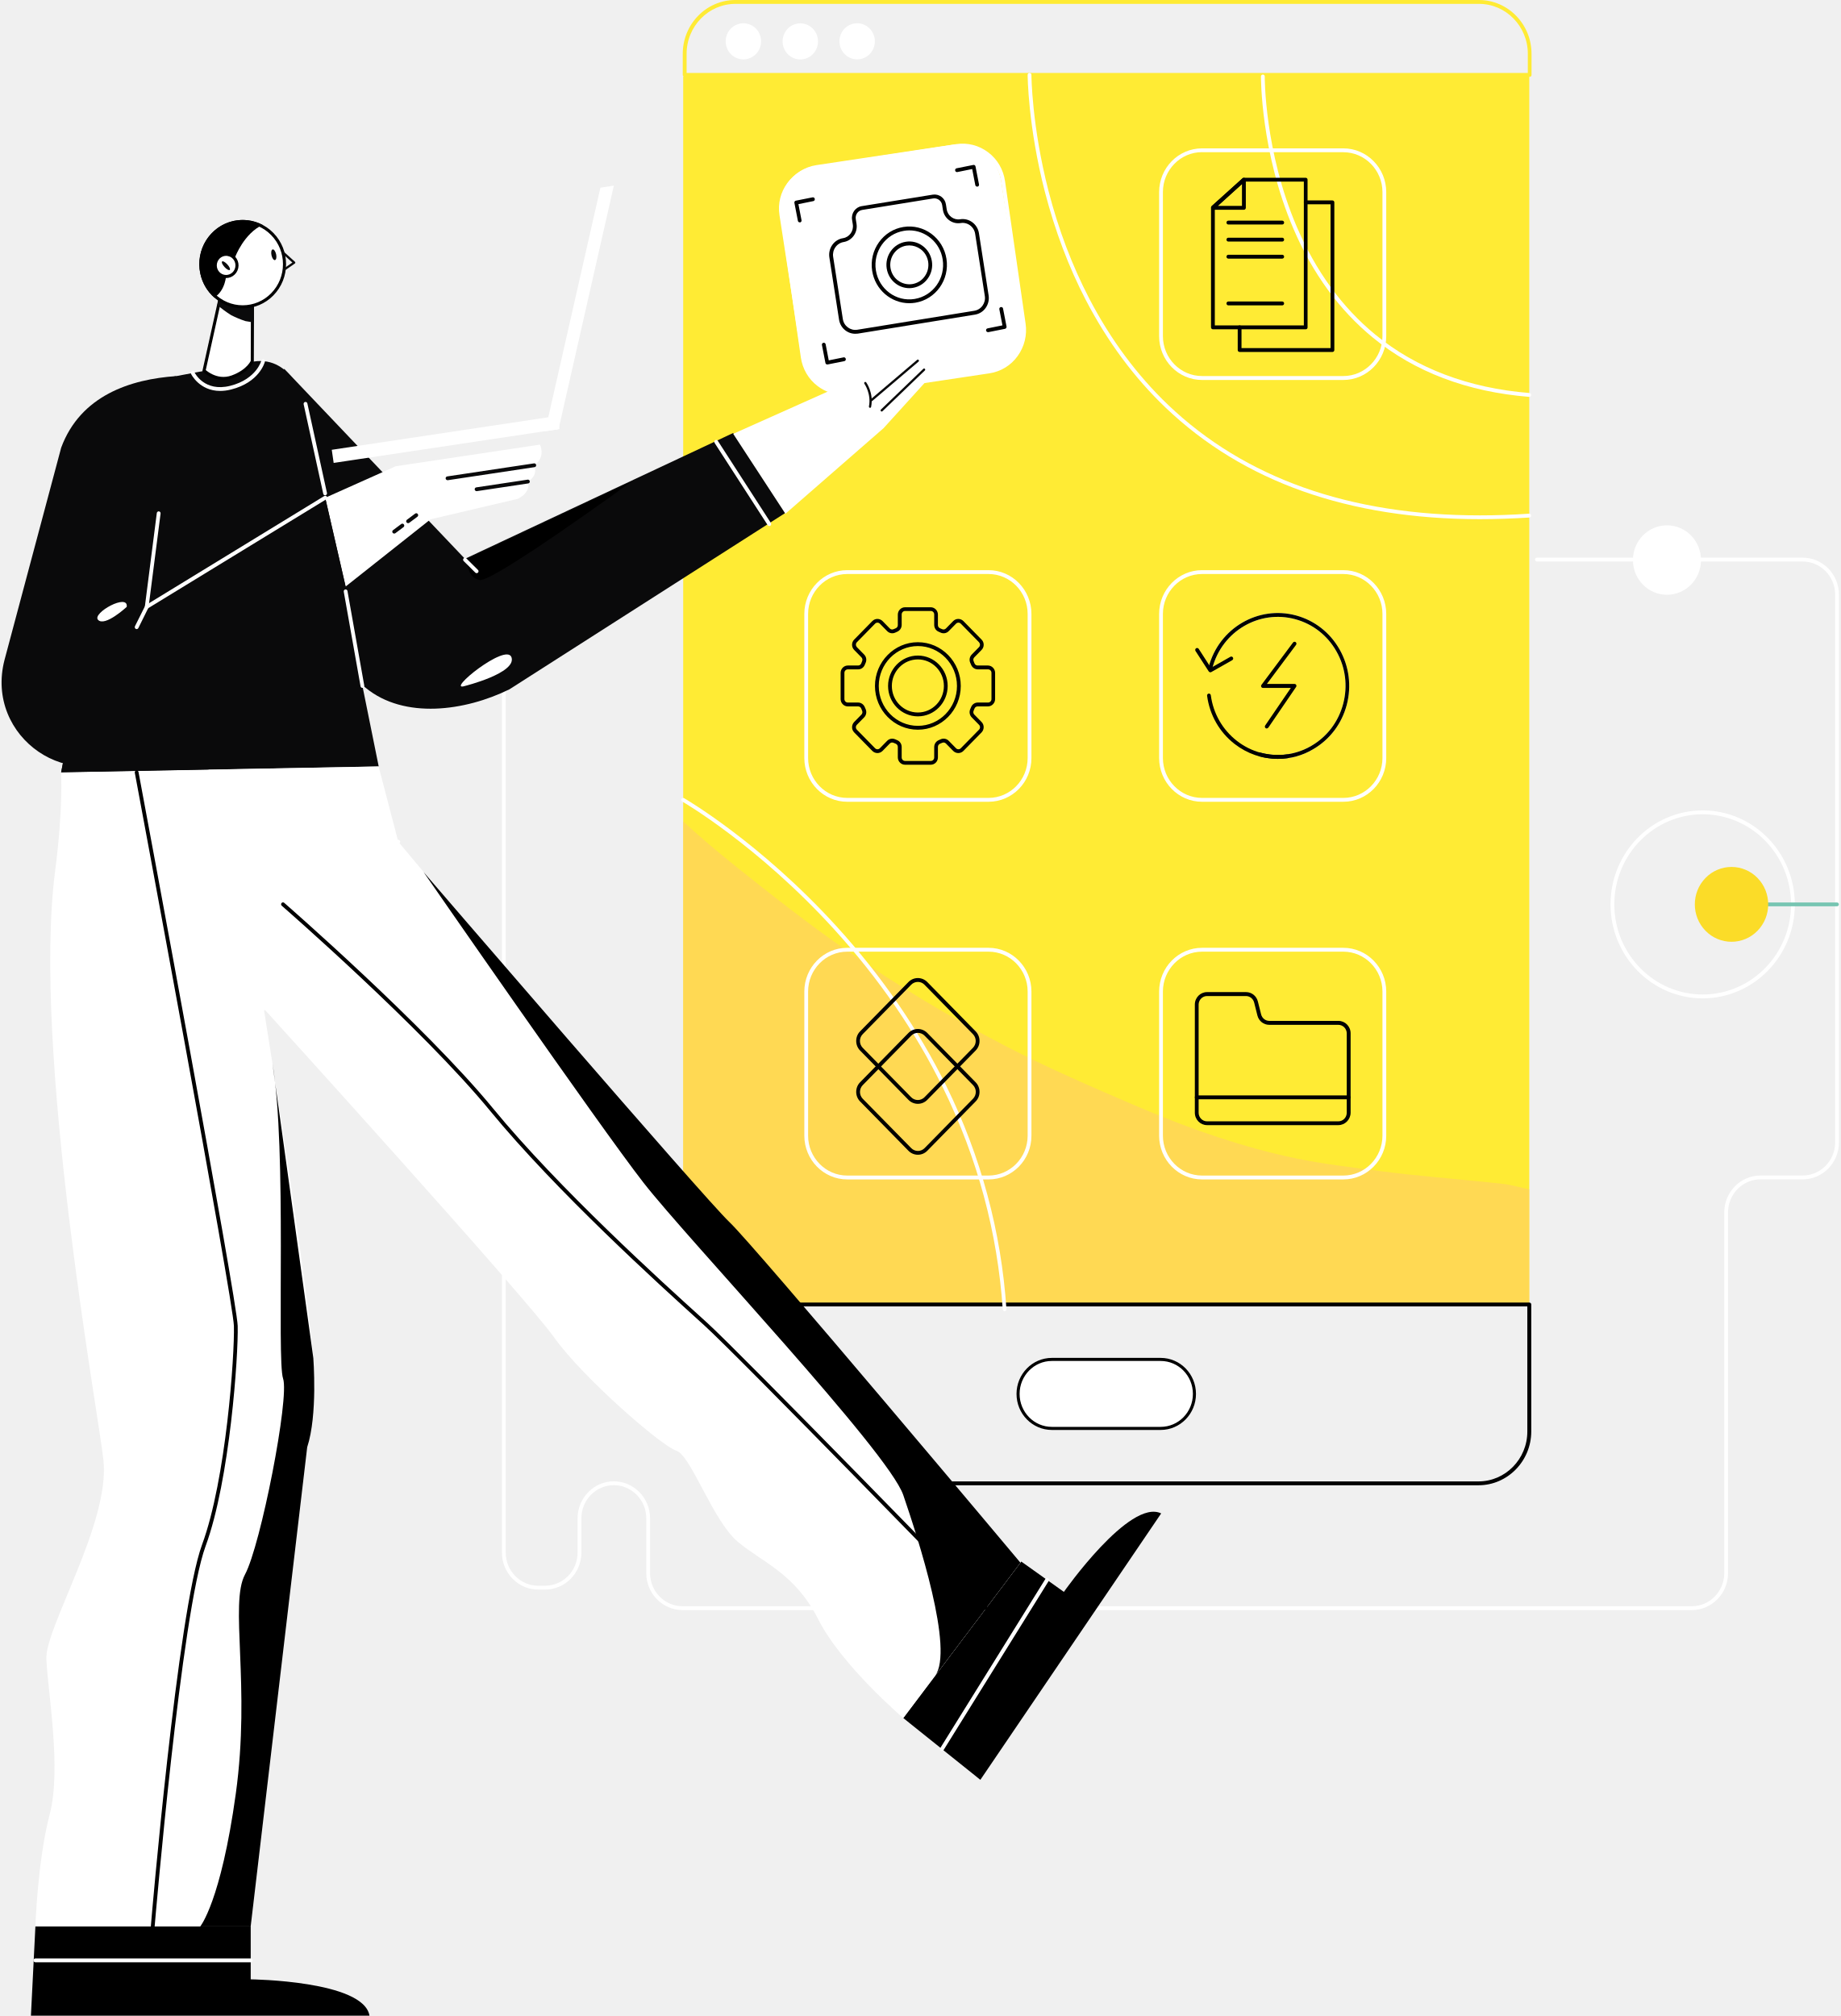
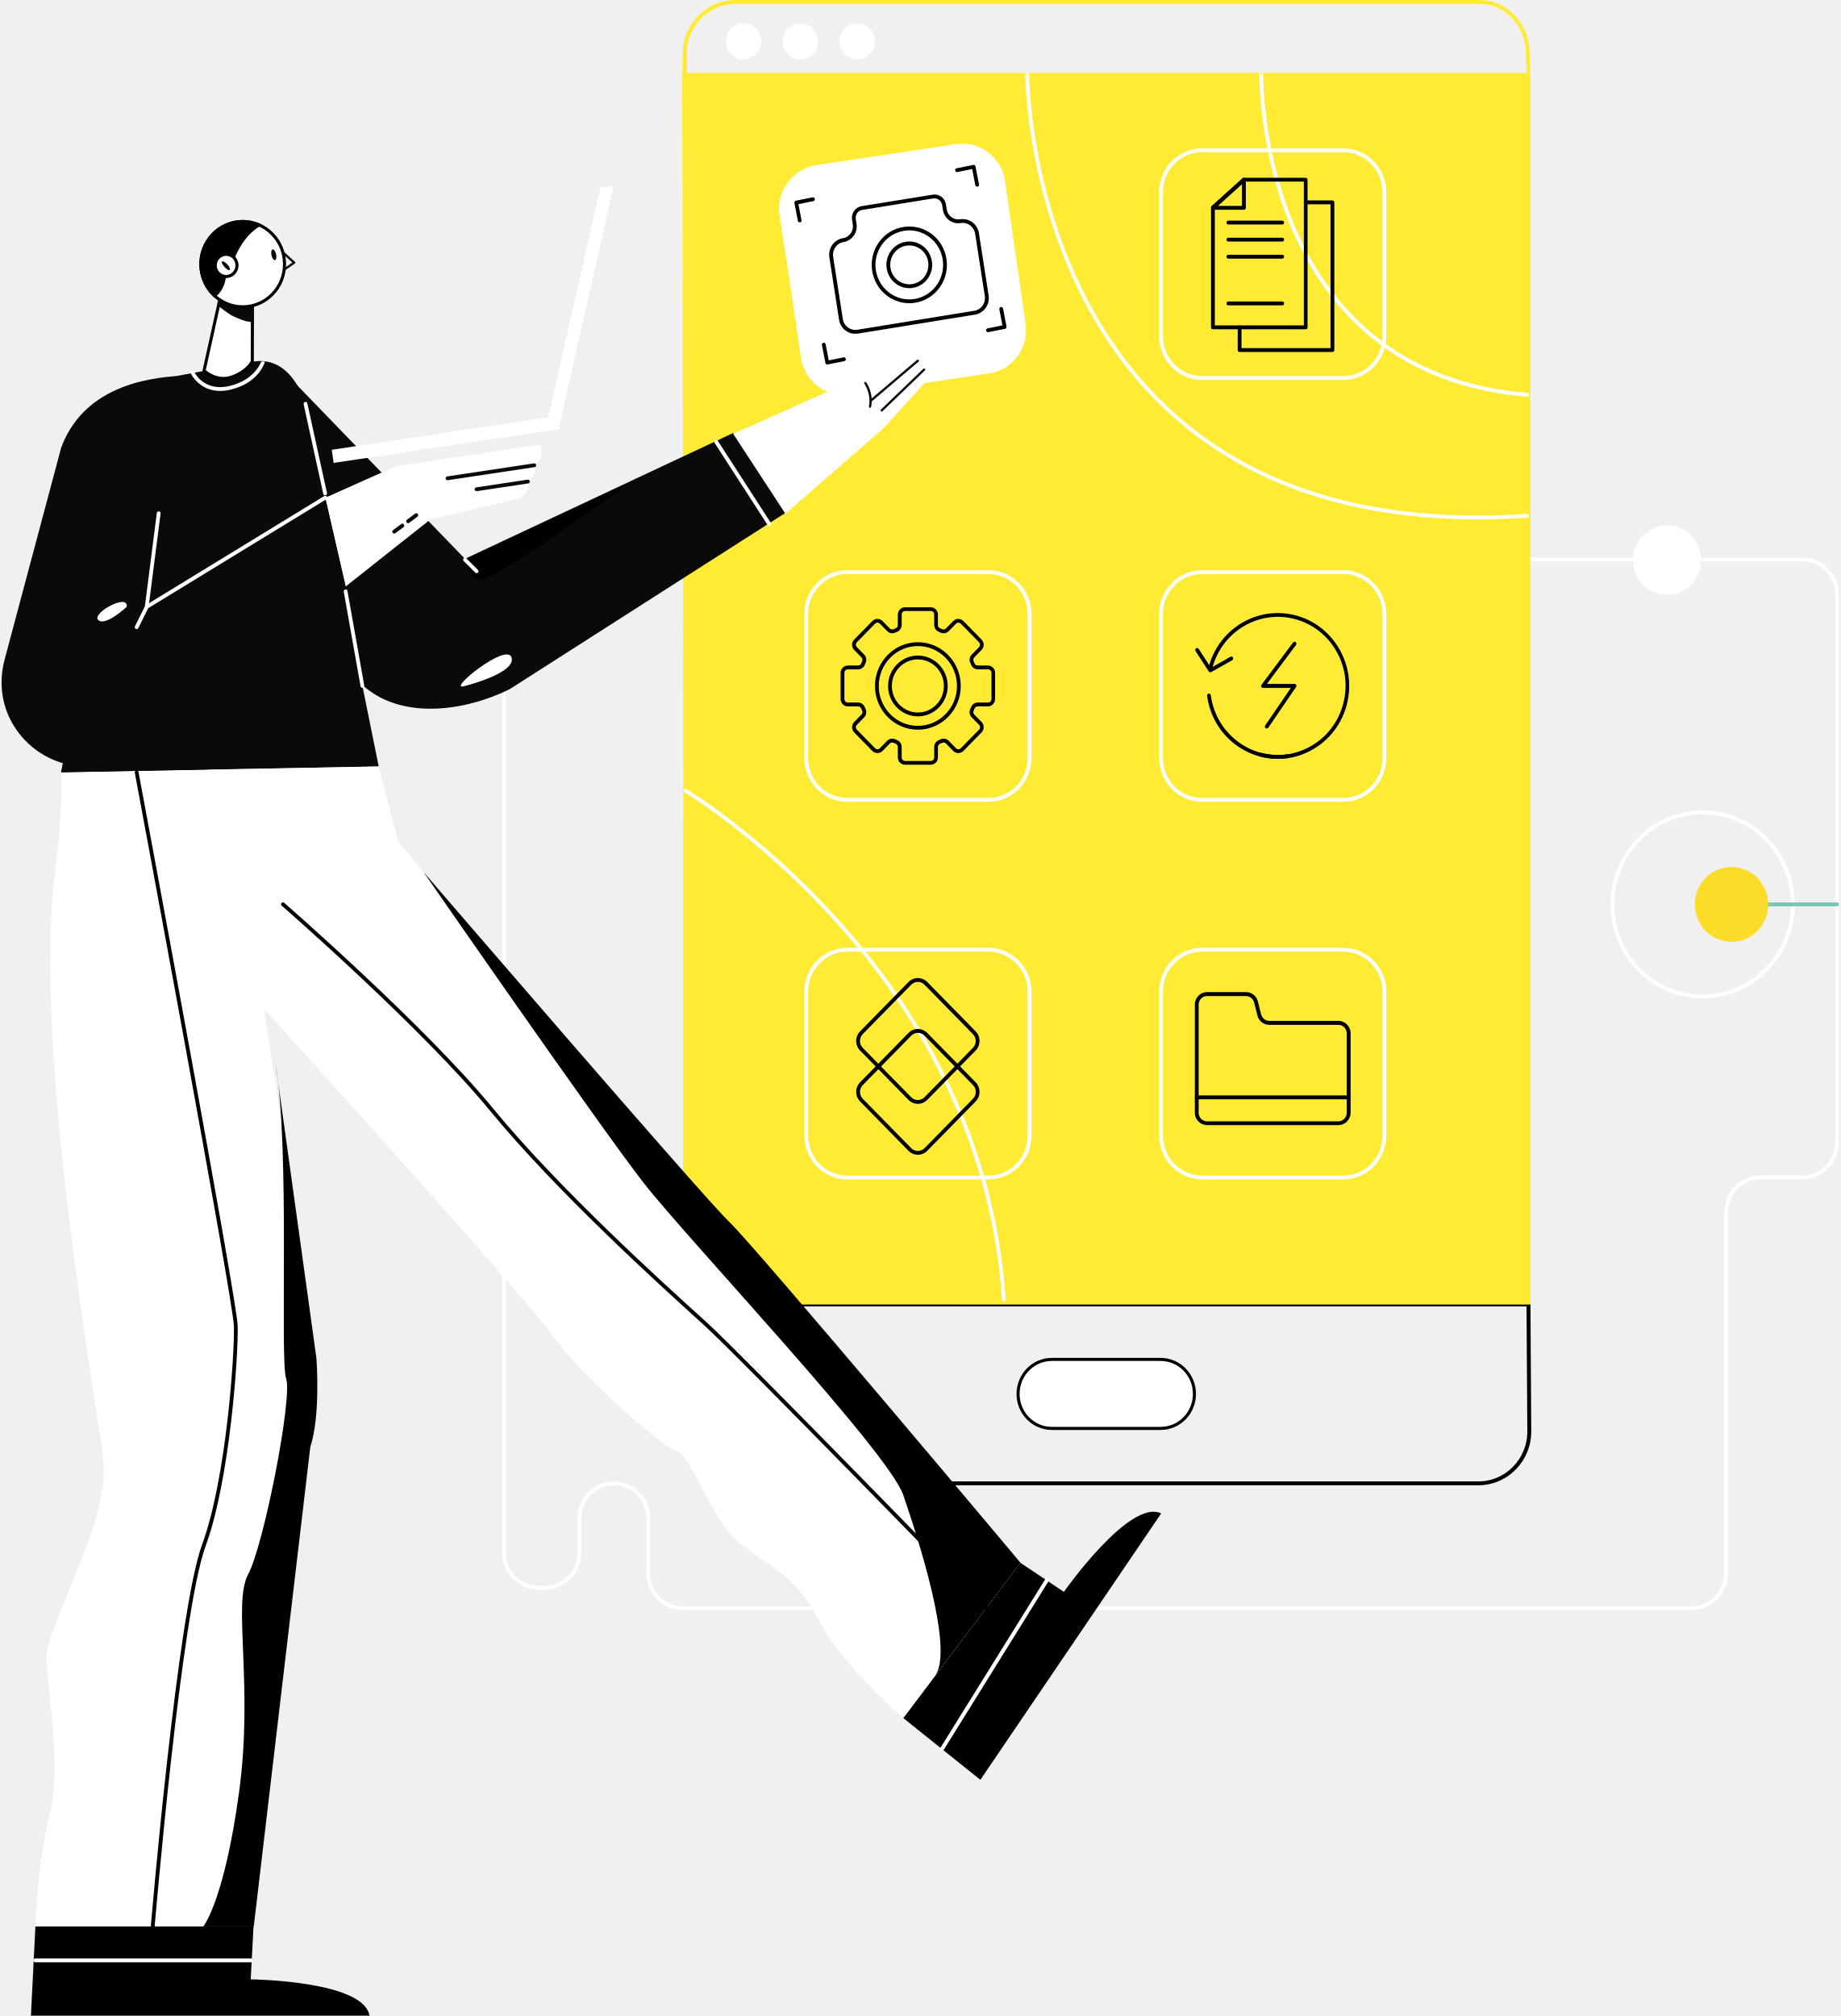
<svg xmlns="http://www.w3.org/2000/svg" width="599" height="656" viewBox="0 0 599 656" fill="none">
-   <path d="M550.509 523.92H222.093c-6.499 0-11.792-5.397-11.792-12.025v-17.85c0-5.925-4.726-10.77-10.56-10.77-5.835 0-10.561 4.82-10.561 10.77v11.172c0 6.628-5.293 12.025-11.792 12.025h-2.264c-6.499 0-11.792-5.397-11.792-12.025V215.955a.615.615 0 1 1 1.231 0v289.262c0 5.925 4.726 10.77 10.561 10.77h2.264c5.81 0 10.561-4.82 10.561-10.77v-11.172c0-6.628 5.293-12.025 11.792-12.025s11.791 5.397 11.791 12.025v17.85c0 5.925 4.727 10.77 10.561 10.77h328.416c5.81 0 10.561-4.82 10.561-10.77V394.528c0-6.627 5.293-12.025 11.792-12.025h13.736c5.81 0 10.561-4.82 10.561-10.77V193.486c0-5.925-4.727-10.77-10.561-10.77h-86.48a.615.615 0 0 1-.615-.627c0-.352.271-.628.615-.628h86.48c6.499 0 11.792 5.398 11.792 12.025v178.247c0 6.628-5.293 12.025-11.792 12.025h-13.736c-5.81 0-10.561 4.82-10.561 10.77v117.367c0 6.628-5.293 12.025-11.792 12.025z" fill="#fff" />
-   <path d="M497.626 424.477H222.309V249.394 24.929h275.317v399.548z" fill="#FFEB34" />
-   <path opacity=".55" d="M489.847 385.314c-7.656-.853-15.336-1.531-23.017-2.284-5.736-.552-11.447-1.13-17.158-1.883-9.33-1.23-18.758-2.31-27.99-4.218-8.566-1.757-17.01-4.142-25.331-6.878-9.059-2.988-17.97-6.452-26.758-10.218-14.106-6.051-28.113-12.101-41.776-19.13a473.406 473.406 0 0 1-52.68-31.683c-12.358-8.561-24.149-17.85-35.916-27.264-5.785-4.62-11.447-9.415-16.912-14.436v157.133h275.317v-37.451c-2.929-.603-4.849-1.185-7.779-1.688z" fill="#FFCA6D" />
-   <path d="M481.113 483.3H238.856c-9.453 0-17.133-7.832-17.133-17.473v-41.348c0-.351.27-.627.615-.627h275.318c.344 0 .615.276.615.627v41.348c-.025 9.615-7.73 17.473-17.158 17.473zm-258.184-58.193v40.72c0 8.938 7.139 16.218 15.903 16.218h242.256c8.764 0 15.903-7.28 15.903-16.218v-40.72H222.929z" fill="#000" />
+   <path d="M550.509 523.92H222.093c-6.499 0-11.792-5.397-11.792-12.025v-17.85c0-5.925-4.726-10.77-10.56-10.77-5.835 0-10.561 4.82-10.561 10.77v11.172c0 6.628-5.293 12.025-11.792 12.025h-2.264c-6.499 0-11.792-5.397-11.792-12.025V215.955a.615.615 0 1 1 1.231 0v289.262c0 5.925 4.726 10.77 10.561 10.77h2.264c5.81 0 10.561-4.82 10.561-10.77v-11.172c0-6.628 5.293-12.025 11.792-12.025s11.791 5.397 11.791 12.025v17.85c0 5.925 4.727 10.77 10.561 10.77h328.416c5.81 0 10.561-4.82 10.561-10.77V394.528c0-6.627 5.293-12.025 11.792-12.025h13.736c5.81 0 10.561-4.82 10.561-10.77V193.486c0-5.924-4.727-10.77-10.561-10.77H497a.615.615 0 0 1-.615-.627c0-.352.27-.628.615-.628h89.598c6.499 0 11.792 5.398 11.792 12.025v178.247c0 6.628-5.293 12.025-11.792 12.025h-13.736c-5.81 0-10.561 4.82-10.561 10.77v117.367c0 6.628-5.293 12.025-11.792 12.025z" fill="#fff" />
+   <path opacity=".55" d="M489.847 385.314c-7.656-.853-15.336-1.531-23.017-2.284-5.736-.552-11.447-1.13-17.158-1.883-9.33-1.23-18.758-2.31-27.99-4.218-8.566-1.757-17.01-4.142-25.331-6.878-9.059-2.988-17.97-6.452-26.758-10.218-14.106-6.051-28.113-12.101-41.776-19.13a473.406 473.406 0 0 1-52.68-31.683c-12.358-8.561-24.149-17.85-35.916-27.264-5.785-4.62-11.447-9.415-16.912-14.436v157.133L498 424.5l-.374-37.498c-2.929-.603-4.849-1.185-7.779-1.688z" fill="#FFCA6D" />
+   <path d="M481.113 483.3H238.856c-9.453 0-17.133-7.832-17.133-17.473v-41.348c0-.351.27-.627.615-.627h275.055c.345 0 .616.276.616.627l.262 41.348c-.025 9.615-7.73 17.473-17.158 17.473zm-258.184-58.193v40.72c0 8.938 7.139 16.218 15.903 16.218h242.256c8.764 0 15.903-7.28 15.903-16.218l-.262-40.72h-273.8z" fill="#000" />
  <path d="M554.05 324.86c-16.543 0-29.984-13.707-29.984-30.578 0-16.87 13.441-30.578 29.984-30.578s29.984 13.708 29.984 30.578c0 16.871-13.466 30.578-29.984 30.578zm0-59.901c-15.853 0-28.753 13.155-28.753 29.323s12.9 29.323 28.753 29.323 28.753-13.155 28.753-29.323-12.9-29.323-28.753-29.323zM542.429 193.535c6.118 0 11.078-5.058 11.078-11.297 0-6.24-4.96-11.298-11.078-11.298-6.118 0-11.077 5.058-11.077 11.298 0 6.239 4.959 11.297 11.077 11.297z" fill="#fff" />
-   <path d="M497.768 25H222.783a.616.616 0 0 1-.615-.629v-6.866C222.168 7.847 229.839 0 239.281 0h241.964c9.442 0 17.113 7.847 17.113 17.505v6.866a.582.582 0 0 1-.59.629zm-274.371-1.258h273.756v-6.237c0-8.954-7.13-16.247-15.883-16.247H239.305c-8.753 0-15.883 7.293-15.883 16.247v6.238h-.025z" fill="#FFEB34" />
+   <path fill-rule="evenodd" clip-rule="evenodd" d="M498 25.073V424.5l-275.69-.023V249.394c0-87.568-.301-220.568-.31-224.381v-.02-.064h.002l.166-7.424C222.168 7.847 229.839 0 239.281 0h241.964c9.442 0 16.46 7.847 16.46 17.505l.292 7.424H498V25a.438.438 0 0 1 0 .073zm-1.218-1.33h-273.36v-6.238c0-8.954 7.13-16.247 15.883-16.247H481.27c8.753 0 15.23 7.293 15.23 16.247l.282 6.238z" fill="#FFEB34" />
  <path d="M377.673 464.8h-35.399c-6.066 0-10.997-5.014-10.997-11.224 0-6.211 4.931-11.224 10.997-11.224h35.399c6.066 0 10.996 5.013 10.996 11.224 0 6.21-4.93 11.224-10.996 11.224z" fill="#fff" stroke="#000" />
  <path d="M597.746 294.911h-22.377a.615.615 0 0 1-.615-.627c0-.352.271-.628.615-.628h22.377c.345 0 .616.276.616.628a.616.616 0 0 1-.616.627z" fill="#77C5B2" />
  <path d="M244.102 18.88c2.939-1.241 4.335-4.678 3.118-7.675-1.218-2.998-4.588-4.421-7.527-3.18-2.939 1.242-4.335 4.678-3.117 7.676 1.217 2.997 4.587 4.421 7.526 3.18zM266.024 14.819c.731-3.158-1.186-6.322-4.282-7.067-3.096-.746-6.199 1.21-6.93 4.367-.731 3.157 1.186 6.321 4.282 7.067 3.096.745 6.199-1.21 6.93-4.367zM281.122 18.872c2.939-1.241 4.335-4.678 3.117-7.675-1.217-2.998-4.587-4.421-7.526-3.18-2.94 1.242-4.335 4.679-3.118 7.676 1.218 2.998 4.587 4.421 7.527 3.18z" fill="#fff" />
  <path d="M571.874 302.886c4.662-4.755 4.662-12.464 0-17.219a11.776 11.776 0 0 0-16.885 0c-4.662 4.755-4.662 12.464 0 17.219a11.776 11.776 0 0 0 16.885 0z" fill="#FBDC28" />
-   <path d="M481.555 168.932c-42.686 0-77.026-12.176-102.284-36.302-10.24-9.766-18.955-21.566-25.946-34.997-5.588-10.745-10.044-22.594-13.318-35.197-5.539-21.465-5.612-37.934-5.612-38.085a.615.615 0 1 1 1.23 0c0 .15.074 16.494 5.564 37.809 3.225 12.502 7.68 24.251 13.219 34.92 6.918 13.332 15.558 24.98 25.7 34.671 25.011 23.875 59.081 35.951 101.447 35.951 5.219 0 10.561-.176 16.026-.553a.633.633 0 0 1 .665.578.638.638 0 0 1-.566.678c-5.515.326-10.881.527-16.125.527zM497.633 129.141h-.049c-20.137-1.632-37.246-8.109-50.883-19.306-10.906-8.938-19.62-20.888-25.873-35.524-10.635-24.854-10.512-49.156-10.512-49.407a.616.616 0 1 1 1.231 0c0 .251-.123 24.327 10.438 48.93 6.179 14.41 14.77 26.21 25.503 35.022 13.441 11.021 30.329 17.423 50.195 19.029.344.025.59.327.566.678a.623.623 0 0 1-.616.578zM326.908 426.659a.623.623 0 0 1-.616-.577c-1.698-25.005-8.222-49.257-19.422-72.077-8.961-18.252-20.9-35.65-35.498-51.667-24.864-27.314-49.136-41.398-49.382-41.524a.656.656 0 0 1-.246-.853.631.631 0 0 1 .837-.251c.246.15 24.666 14.285 49.652 41.75 14.672 16.117 26.685 33.615 35.72 51.967 11.274 22.972 17.847 47.374 19.546 72.554a.62.62 0 0 1-.567.678h-.024z" fill="#fff" />
-   <path d="M92.482 120.001l58.81 61.834 87.293-40.947 16.985 26.009-89.778 57.391c-14.475 7.13-34.243 9.816-46.773-.452l-46.625-38.311 20.088-65.524z" fill="#0A0A0B" />
+   <path d="M480.809 169c-42.686 0-77.026-12.176-102.284-36.302-10.24-9.766-18.955-21.566-25.946-34.997-5.588-10.745-10.044-22.595-13.318-35.197-5.539-21.465-5.613-37.934-5.613-38.085a.616.616 0 1 1 1.231 0c0 .15.074 16.494 5.564 37.808 3.225 12.503 7.68 24.252 13.219 34.922 6.918 13.331 15.558 24.979 25.7 34.67 25.011 23.875 59.081 35.951 101.447 35.951 5.219 0 10.561-.176 16.026-.553a.633.633 0 0 1 .665.578.637.637 0 0 1-.566.677c-5.515.327-10.881.528-16.125.528zM496.97 129.087h.049c.32 0 .591-.251.615-.578a.62.62 0 0 0-.566-.678c-19.866-1.606-36.753-8.008-50.194-19.029-10.733-8.812-19.325-20.612-25.503-35.022-10.561-24.603-10.37-49.529-10.37-49.78h-1.231c0 .251-.191 25.403 10.444 50.257 6.252 14.636 14.967 26.586 25.872 35.524 13.638 11.197 30.747 17.674 50.884 19.306zM326.662 423.5a.621.621 0 0 1-.615-.578c-1.699-25.004-8.222-49.256-19.423-72.076-8.961-18.252-20.9-35.65-35.498-51.667-24.863-27.314-48.136-41.2-48.382-41.325a.657.657 0 0 1-.246-.854.631.631 0 0 1 .837-.251c.246.151 23.666 14.087 48.653 41.552 14.672 16.117 26.685 33.615 35.719 51.967 11.275 22.971 17.848 47.374 19.546 72.554a.62.62 0 0 1-.566.678h-.025z" fill="#fff" />
+   <path d="M92 120.5l59.292 61.335 87.293-40.947 16.985 26.009-89.778 57.391c-14.475 7.13-34.243 9.816-46.773-.452l-46.625-38.311L92 120.5z" fill="#0A0A0B" />
  <path d="M274.376 128.462c-2.978 0-5.859-.979-8.296-2.812-3.003-2.259-4.948-5.598-5.489-9.364l-6.696-46.394c-1.133-7.783 4.16-15.013 11.791-16.168l45.493-6.829c3.692-.552 7.36.402 10.364 2.661 3.003 2.26 4.948 5.599 5.489 9.365l6.696 46.394a14.418 14.418 0 0 1-2.609 10.569 13.787 13.787 0 0 1-9.183 5.599l-.098-.628.098.628-45.492 6.828c-.714.101-1.403.151-2.068.151zM313.222 48c-.615 0-1.255.05-1.871.15l-45.492 6.83c-6.942 1.054-11.767 7.656-10.758 14.736l6.696 46.394c.492 3.44 2.265 6.452 4.997 8.536 2.733 2.059 6.081 2.937 9.453 2.435l45.493-6.854c3.372-.502 6.326-2.309 8.369-5.096a13.156 13.156 0 0 0 2.388-9.64l-6.696-46.395c-.492-3.439-2.264-6.452-4.997-8.535-2.24-1.682-4.874-2.561-7.582-2.561z" fill="#fff" />
  <rect x="251.5" y="56.159" width="73" height="75" rx="14" transform="rotate(-8.794 251.5 56.16)" fill="#fff" />
  <path d="M278.293 108.606c-2.585 0-4.849-1.908-5.268-4.595l-3.151-20.26a5.557 5.557 0 0 1 .96-4.067 5.258 5.258 0 0 1 3.496-2.184c2.068-.326 3.495-2.334 3.175-4.443l-.246-1.582c-.32-2.084 1.083-4.067 3.127-4.393l23.115-3.74a3.74 3.74 0 0 1 2.806.677 3.76 3.76 0 0 1 1.502 2.51l.246 1.582c.32 2.109 2.29 3.565 4.357 3.239 2.905-.477 5.662 1.556 6.13 4.519l3.151 20.26a5.55 5.55 0 0 1-.96 4.066 5.259 5.259 0 0 1-3.496 2.185l-38.082 6.175c-.296.026-.591.051-.862.051zm25.774-44.06c-.123 0-.271 0-.394.025l-23.115 3.74c-1.379.227-2.314 1.557-2.092 2.963l.246 1.582c.443 2.812-1.453 5.448-4.185 5.9a4.083 4.083 0 0 0-2.683 1.682 4.236 4.236 0 0 0-.739 3.113l3.151 20.26c.345 2.284 2.462 3.841 4.702 3.489l38.082-6.176a4.079 4.079 0 0 0 2.684-1.682c.64-.903.911-2.008.738-3.113l-3.151-20.26a4.186 4.186 0 0 0-1.649-2.736 4.03 4.03 0 0 0-3.053-.753c-2.757.452-5.342-1.481-5.785-4.268l-.246-1.582a2.555 2.555 0 0 0-1.009-1.682c-.468-.326-.985-.502-1.502-.502z" fill="#000" />
  <path d="M295.89 98.662c-5.908 0-11.127-4.394-12.087-10.52a12.566 12.566 0 0 1 2.191-9.288c1.92-2.712 4.751-4.469 7.976-4.996 6.672-1.08 12.949 3.565 14.007 10.368 1.059 6.804-3.495 13.206-10.166 14.285-.64.1-1.305.15-1.921.15zm0-23.7c-.566 0-1.157.05-1.747.151-6.007.98-10.093 6.728-9.133 12.854.96 6.126 6.597 10.293 12.604 9.314 6.006-.979 10.093-6.728 9.133-12.854-.837-5.523-5.539-9.464-10.857-9.464z" fill="#000" />
  <path d="M295.87 93.765a7.289 7.289 0 0 1-4.358-1.456c-1.6-1.18-2.658-2.937-2.978-4.945-.64-4.118 2.117-8.034 6.179-8.687a7.175 7.175 0 0 1 5.538 1.356c1.6 1.18 2.659 2.937 2.979 4.946.32 2.008-.148 4.016-1.329 5.648a7.39 7.39 0 0 1-4.85 3.038c-.394.075-.788.1-1.181.1zm.024-13.908c-.32 0-.665.025-.985.076-3.372.552-5.686 3.79-5.144 7.255.27 1.657 1.132 3.138 2.486 4.117a6.216 6.216 0 0 0 4.628 1.13c1.625-.276 3.077-1.155 4.037-2.536.985-1.38 1.354-3.037 1.108-4.72-.271-1.657-1.133-3.138-2.487-4.117-1.083-.778-2.338-1.205-3.643-1.205zM260.222 72.35a.588.588 0 0 1-.591-.501l-1.132-5.825a.596.596 0 0 1 .492-.728l5.416-1.08a.587.587 0 0 1 .714.503.597.597 0 0 1-.493.728l-4.825.979 1.01 5.222a.597.597 0 0 1-.493.728c0-.05-.049-.025-.098-.025zM317.975 60.729a.633.633 0 0 1-.616-.502l-1.009-5.222-4.825.979a.586.586 0 0 1-.714-.502.596.596 0 0 1 .492-.728l5.416-1.08a.586.586 0 0 1 .714.502l1.133 5.825a.597.597 0 0 1-.493.728h-.098zM269.183 118.596a.588.588 0 0 1-.591-.502l-1.132-5.825a.596.596 0 0 1 .492-.728.598.598 0 0 1 .714.502l1.009 5.222 4.825-.979a.598.598 0 0 1 .714.502.596.596 0 0 1-.493.728l-5.415 1.08h-.123zM321.493 108.079a.634.634 0 0 1-.616-.502.596.596 0 0 1 .493-.728l4.825-.979-1.009-5.222a.596.596 0 0 1 .492-.728.586.586 0 0 1 .714.502l1.132 5.824a.652.652 0 0 1-.492.753l-5.416 1.08h-.123z" fill="#000" />
  <path d="M250.328 171.163a.638.638 0 0 1-.517-.276l-17.282-26.762c-.197-.301-.098-.678.173-.879.295-.201.664-.1.861.176l17.281 26.762a.649.649 0 0 1-.172.879.788.788 0 0 1-.344.1z" fill="#fff" />
  <path d="M259.09 160.344a.6.6 0 0 1-.492-.251c-.197-.276-.148-.678.099-.878l4.283-3.365c.271-.2.665-.15.861.101.197.276.148.678-.098.879l-4.283 3.364a.588.588 0 0 1-.37.15z" fill="#60D2D0" />
  <path d="M128.792 151.709l46.92-7.029s1.994 4.067-1.846 6.728c0 0 1.428 3.314-2.068 5.272 0 0 1.255 3.339-3.274 5.623l-28.433 6.678-27.62 21.867-6.647-28.871 22.968-10.268z" fill="#fff" />
  <path d="M82.586 117.641l-25.257 4.745c-5.342.829-11.84 2.912-14.18 9.44l-23.262 119.5 103.342-1.933-23.854-117.969s-4.135-15.716-16.789-13.783z" fill="#0A0A0B" />
  <path d="M72.986 90.92l9.202-1.393-.096 28.013-.019.04c-.04.084-.103.212-.198.374-.189.324-.5.786-.982 1.314-.962 1.052-2.611 2.374-5.341 3.376-2.645.958-4.97.412-6.655-.387a10.887 10.887 0 0 1-2.496-1.647l6.585-29.69z" fill="#fff" stroke="#000" />
  <path d="M75.222 102.553a31.436 31.436 0 0 0 4.653 1.933c.911.176 1.822.326 2.733.452l.049-16.017-10.118 1.531-1.797 8.812c1.428 1.205 2.905 2.31 4.48 3.289z" fill="#0A0A0B" />
  <path d="M88.596 76.146c5.315 5.42 5.315 14.21 0 19.63a13.425 13.425 0 0 1-19.248 0c-5.316-5.42-5.316-14.21 0-19.63a13.424 13.424 0 0 1 19.248 0z" fill="#fff" stroke="#000" />
  <path d="M85.44 73.183a13.832 13.832 0 0 0-9.6-1.256c-7.608 1.758-12.359 9.465-10.635 17.197.689 3.114 2.314 5.75 4.53 7.683 3.716-2.335 3.864-7.381 3.864-7.381l2.954-5.85c-.025 0 2.88-7.632 8.887-10.393z" fill="#000" />
  <path d="M74.357 82.832c1.898.434 3.106 2.36 2.676 4.318-.43 1.957-2.33 3.174-4.228 2.74-1.899-.434-3.107-2.361-2.676-4.319.43-1.957 2.33-3.174 4.228-2.74z" fill="#fff" stroke="#000" />
  <path d="M73.972 86.035c.689.753 1.058 1.556.787 1.808-.246.225-1.01-.201-1.698-.954-.69-.754-1.059-1.557-.788-1.808.246-.226 1.01.2 1.699.954zM89.849 82.722c.221.954.049 1.808-.37 1.908-.418.1-.935-.602-1.132-1.556-.221-.954-.05-1.808.37-1.908.418-.1.91.602 1.132 1.556zM92.506 88.094c-.123 0-.246-.05-.295-.176-.123-.176-.074-.402.098-.528l2.831-1.958-3.274-2.962a.369.369 0 0 1-.025-.527.352.352 0 0 1 .517-.025l3.62 3.263c.073.076.122.201.122.302a.309.309 0 0 1-.172.276l-3.225 2.234a.222.222 0 0 1-.197.1zM105.825 161.952l-58.072 35.524 9.576-75.089c-14.82 1.004-31.116 6.276-37.418 23.272L1.473 214.723c-6.548 25.281 21.91 44.738 42.341 28.972l68.633-52.872-6.622-28.871z" fill="#0A0A0B" />
  <path d="M181.112 136.387l-.071-.495-.495.074-71.528 10.743-.494.075.071.494.331 2.293.071.495.495-.075 71.528-10.743.494-.074-.071-.495-.331-2.292z" fill="#fff" stroke="#fff" />
  <path d="M178.188 139.011l-.161.71.72-.104 2.251-.325.34-.049.076-.335 17.518-77.18.163-.716-.726.112-2.251.346-.336.052-.076.332-17.518 77.157z" fill="#fff" stroke="#fff" />
  <path d="M145.63 156.253a.635.635 0 0 1-.615-.527.604.604 0 0 1 .517-.703l28.235-4.243c.345-.05.64.176.69.528a.606.606 0 0 1-.517.703l-14.106 2.121-14.105 2.121h-.099zM155.083 159.819a.635.635 0 0 1-.615-.527.604.604 0 0 1 .517-.703l16.715-2.511c.344-.05.64.176.689.527a.604.604 0 0 1-.517.703l-16.715 2.511h-.074z" fill="#0A0A0B" />
  <path d="M44.456 204.706a.49.49 0 0 1-.271-.075c-.296-.151-.419-.527-.27-.854l3.298-6.602a.542.542 0 0 1 .221-.251l58.097-35.524a.601.601 0 0 1 .837.226.625.625 0 0 1-.222.853l-57.924 35.424-3.2 6.452a.651.651 0 0 1-.566.351z" fill="#fff" />
  <path d="M128.255 173.624a.636.636 0 0 1-.492-.251.625.625 0 0 1 .147-.879l2.659-1.983a.598.598 0 0 1 .862.151.624.624 0 0 1-.148.878l-2.659 1.984a.899.899 0 0 1-.369.1zM132.778 170.237a.638.638 0 0 1-.492-.251.623.623 0 0 1 .148-.878l2.658-1.984a.6.6 0 0 1 .862.151.625.625 0 0 1-.148.879l-2.658 1.983a.687.687 0 0 1-.37.1z" fill="#0A0A0B" />
-   <path d="M71.633 127.207c-6.77 0-9.453-5.498-9.477-5.573a.616.616 0 0 1 .295-.828.594.594 0 0 1 .813.301c.123.276 3.249 6.527 11.619 4.443 4.456-1.104 6.966-3.288 8.296-4.895 1.452-1.757 1.846-3.264 1.846-3.289.099-.326.418-.527.739-.452.32.076.517.427.443.753-.074.277-1.797 6.779-11.053 9.088-1.28.327-2.462.452-3.52.452zM47.75 198.103h-.074c-.344-.05-.566-.351-.541-.703l3.89-30.452a.633.633 0 0 1 .688-.553c.345.051.567.352.542.703l-3.914 30.453a.614.614 0 0 1-.59.552zM238.586 141.164l33.208-14.837s7.878-10.77 13.023-11.096c0 0 1.6 1.155-1.157 4.92l-2.068 4.519s9.896-5.121 15.263-9.213c.935-.728 2.289.125 2.043 1.305-.049.176-.099.377-.172.603 0 0 2.24.15 1.993 2.937 0 0 2.758 1.029.837 3.54l-14.056 15.49-31.928 27.841-16.986-26.009zM105.775 161.174a.607.607 0 0 1-.591-.502l-6.376-29.122a.628.628 0 0 1 .468-.753.617.617 0 0 1 .739.477l6.376 29.122a.63.63 0 0 1-.468.753c-.074.025-.099.025-.148.025z" fill="#fff" />
+   <path d="M62.156 121.634c.024.075 2.708 5.573 9.477 5.573 1.059 0 2.24-.125 3.52-.451 9.24-2.306 10.974-8.79 11.053-9.087v-.002H85c0 .026-.369 1.231-1.821 2.988-1.33 1.607-3.84 3.791-8.296 4.896-8.37 2.083-11.496-4.168-11.62-4.444a.595.595 0 0 0-.812-.301.616.616 0 0 0-.295.828zM47.75 198.103h-.074c-.344-.05-.566-.351-.541-.703l3.89-30.452a.633.633 0 0 1 .688-.553c.345.051.567.352.542.703l-3.914 30.453a.614.614 0 0 1-.59.552zM238.586 141.164l33.208-14.837s7.878-10.77 13.023-11.096c0 0 1.6 1.155-1.157 4.92l-2.068 4.519s9.896-5.121 15.263-9.213c.935-.728 2.289.125 2.043 1.305-.049.176-.099.377-.172.603 0 0 2.24.15 1.993 2.937 0 0 2.758 1.029.837 3.54l-14.056 15.49-31.928 27.841-16.986-26.009zM105.775 161.174a.607.607 0 0 1-.591-.502l-6.376-29.122a.628.628 0 0 1 .468-.753.617.617 0 0 1 .739.477l6.376 29.122a.63.63 0 0 1-.468.753c-.074.025-.099.025-.148.025z" fill="#fff" />
  <path d="M286.909 133.911a.391.391 0 0 1-.271-.126.37.37 0 0 1 .025-.527l13.786-13.255a.35.35 0 0 1 .516.025.368.368 0 0 1-.024.527l-13.786 13.255a.346.346 0 0 1-.246.101zM283.585 130.571a.452.452 0 0 1-.295-.126.394.394 0 0 1 .049-.527l15.09-12.829a.377.377 0 0 1 .517.05.395.395 0 0 1-.049.528l-15.09 12.828c-.05.025-.148.076-.222.076z" fill="#0A0A0B" />
  <path d="M283.119 132.705h-.073a.413.413 0 0 1-.296-.452c.813-4.143-1.452-7.331-1.477-7.381a.394.394 0 0 1 .074-.527.376.376 0 0 1 .517.075c.098.151 2.486 3.49 1.6 7.958-.025.201-.172.327-.345.327z" fill="#0A0A0B" />
-   <path d="M81.58 626.849v17.222s36.777.401 38.648 11.824H10.066l1.453-29.046h70.06zM332.325 508.127l13.859 9.867s21.417-30.503 31.658-25.532l-58.835 86.688-25.085-20.109 38.403-50.914z" fill="#000" />
+   <path d="M82.5 626.849l-.92 17.222s36.777.401 38.648 11.824H10.066l1.453-29.046H82.5zM332 508.5l14.184 9.494s21.417-30.503 31.658-25.532l-58.835 86.688-25.085-20.109L332 508.5z" fill="#000" />
  <path d="M129.604 273.896s81.408 97.509 99.502 115.961c18.118 18.478 102.949 118.597 102.949 118.597l-38.132 50.587s-20.014-17.022-27.645-32.085c-7.632-15.063-18.118-18.477-26.217-25.281-8.099-6.803-15.263-28.193-20.014-29.649-4.776-1.456-30.501-23.825-39.806-36.929-9.305-13.13-94.406-106.898-94.406-106.898s17.896 111.266 16.468 122.94c-1.427 11.674-20.727 175.711-20.727 175.711h-70.06s.713-21.515 4.652-36.453c3.939-14.938-.714-40.469-1.083-50.662-.37-10.218 20.728-44.11 18.586-64.52-1.6-15.164-23.288-133.535-15.73-191.829 2.683-20.611 1.92-32.034 1.92-32.034l103.342-1.933 6.401 24.477z" fill="#fff" />
  <path d="M112.47 190.823l-73.605 55.96s-8.148 4.217-18.389 1.556l-.566 2.963 47.954-.904s-.541-8.762 7.311-12.578c7.853-3.816 12.752-9.264 15.559-13.557 2.806-4.293 22.056-26.812 22.056-26.812l-.32-6.628z" fill="#0A0A0B" />
  <path d="M117.939 223.838c-.296 0-.542-.201-.616-.527l-5.465-30.779c-.049-.352.173-.678.493-.728.344-.05.664.176.714.502l5.465 30.779c.049.351-.173.678-.493.728-.024.025-.074.025-.098.025z" fill="#fff" />
  <path d="M49.7 627.477h-.05a.62.62 0 0 1-.565-.678c.073-1.029 8.69-102.504 16.665-124.17 7.853-21.289 10.61-61.783 10.364-71.148-.221-8.41-31.928-178.321-32.248-180.029a.597.597 0 0 1 .492-.728.587.587 0 0 1 .714.503c1.305 7.004 32.052 171.719 32.273 180.229.246 9.415-2.535 50.16-10.438 71.625-7.926 21.515-16.493 122.815-16.591 123.844-.05.301-.32.552-.616.552z" fill="#000" />
-   <path d="M85.861 328.801h-.123a.638.638 0 0 1-.492-.728l6.942-37.532a.614.614 0 0 1 .615-.502h5.588c.345 0 .616.276.616.628 0 .351-.271.627-.616.627h-5.095l-6.844 37.03c-.05.277-.32.477-.59.477zM129.608 274.521h-6.375a.616.616 0 0 1-.616-.628c0-.351.271-.627.616-.627h6.375c.345 0 .616.276.616.627a.632.632 0 0 1-.616.628z" fill="#fff" />
-   <path d="M88.665 346.099l13.294 95.826s1.452 18.477-1.994 28.971l-18.39 155.953H65.157s6.696-7.983 11.57-43.181c4.874-35.197-2.117-61.833 3.004-71.348 5.12-9.515 14.524-57.566 12.382-63.742-2.117-6.201 1.33-74.613-3.447-102.479zM137.828 283.763s57.112 82.52 71.562 101.073c14.45 18.553 79.685 87.491 84.535 101.651 4.825 14.134 16.666 50.461 10.315 58.896l27.817-36.879S245.651 405.497 237.38 397.69c-8.272-7.808-99.552-113.927-99.552-113.927z" fill="#000" />
+   <path d="M85.861 328.801h-.123a.638.638 0 0 1-.492-.728l6.942-37.532a.614.614 0 0 1 .615-.502h5.588c.345 0 .616.276.616.628 0 .351-.271.627-.616.627h-5.095l-6.844 37.03c-.05.277-.32.477-.59.477z" fill="#fff" />
+   <path d="M89.665 346.099l13.294 95.826s1.452 18.477-1.994 28.971l-18.39 155.953H66.157s6.696-7.983 11.57-43.181c4.874-35.197-2.117-61.833 3.004-71.348 5.12-9.515 14.524-57.566 12.382-63.742-2.117-6.201 1.33-74.613-3.447-102.479zM137.828 283.763s57.112 82.52 71.562 101.073c14.45 18.553 79.685 87.491 84.535 101.651 4.825 14.134 16.666 50.461 10.315 58.896l27.817-36.879S245.651 405.497 237.38 397.69c-8.272-7.808-99.552-113.927-99.552-113.927z" fill="#000" />
  <path d="M320.877 523.916a.626.626 0 0 1-.443-.175c-.812-.829-80.202-82.446-91.255-92.463l-1.551-1.406c-12.777-11.573-46.699-42.277-68.165-68.436-22.106-26.913-67.303-66.303-67.77-66.705a.617.617 0 0 1-.075-.878.59.59 0 0 1 .862-.075c.443.401 45.738 39.841 67.918 66.854 21.417 26.085 55.29 56.763 68.042 68.286l1.551 1.406c11.078 10.042 90.492 91.684 91.305 92.513.246.251.246.653 0 .878-.099.151-.271.201-.419.201z" fill="#000" />
  <path d="M81.603 638.521H11.518a.616.616 0 0 1-.616-.628c0-.351.271-.627.616-.627h70.06c.345 0 .615.276.615.627 0 .352-.27.628-.59.628zM306.503 569.76a.489.489 0 0 1-.32-.1c-.295-.176-.369-.578-.197-.879l34.193-55.005c.172-.302.566-.377.862-.201.295.176.369.577.197.878l-34.193 55.006a.614.614 0 0 1-.542.301z" fill="#fff" />
  <path d="M205.549 156.68s-45.073 32.812-49.431 32.059c-4.357-.728-4.258-6.879-4.258-6.879l53.689-25.18z" fill="#000" />
  <path d="M155.086 186.506c-.148 0-.32-.051-.419-.176l-3.791-3.766a.616.616 0 0 1 0-.879.588.588 0 0 1 .862 0l3.791 3.766a.616.616 0 0 1-.443 1.055zM437.122 123.642h-45.984c-7.706 0-13.958-6.402-13.958-14.235V62.511c0-7.858 6.277-14.235 13.958-14.235h45.984c7.705 0 13.958 6.402 13.958 14.235v46.896c0 7.833-6.253 14.235-13.958 14.235zm-45.984-74.135c-7.016 0-12.727 5.824-12.727 12.979v46.896c0 7.155 5.711 12.98 12.727 12.98h45.984c7.016 0 12.727-5.825 12.727-12.98V62.511c0-7.155-5.711-12.98-12.727-12.98h-45.984v-.024zM437.122 260.892h-45.984c-7.706 0-13.958-6.402-13.958-14.235v-46.896c0-7.858 6.277-14.235 13.958-14.235h45.984c7.705 0 13.958 6.402 13.958 14.235v46.896c0 7.858-6.253 14.235-13.958 14.235zm-45.984-74.11c-7.016 0-12.727 5.824-12.727 12.979v46.896c0 7.155 5.711 12.98 12.727 12.98h45.984c7.016 0 12.727-5.825 12.727-12.98v-46.896c0-7.155-5.711-12.979-12.727-12.979h-45.984zM321.669 260.892h-45.985c-7.705 0-13.957-6.402-13.957-14.235v-46.896c0-7.858 6.277-14.235 13.957-14.235h45.985c7.705 0 13.958 6.402 13.958 14.235v46.896c.025 7.858-6.253 14.235-13.958 14.235zm-45.985-74.11c-7.015 0-12.727 5.824-12.727 12.979v46.896c0 7.155 5.712 12.98 12.727 12.98h45.985c7.016 0 12.727-5.825 12.727-12.98v-46.896c0-7.155-5.711-12.979-12.727-12.979h-45.985zM321.669 383.78h-45.985c-7.705 0-13.957-6.402-13.957-14.235v-46.896c0-7.858 6.277-14.235 13.957-14.235h45.985c7.705 0 13.958 6.402 13.958 14.235v46.896c.025 7.858-6.253 14.235-13.958 14.235zm-45.985-74.111c-7.015 0-12.727 5.825-12.727 12.98v46.896c0 7.155 5.712 12.979 12.727 12.979h45.985c7.016 0 12.727-5.824 12.727-12.979v-46.896c0-7.155-5.711-12.98-12.727-12.98h-45.985zM437.122 383.78h-45.984c-7.706 0-13.958-6.402-13.958-14.235v-46.896c0-7.858 6.277-14.235 13.958-14.235h45.984c7.705 0 13.958 6.402 13.958 14.235v46.896c0 7.858-6.253 14.235-13.958 14.235zm-45.984-74.111c-7.016 0-12.727 5.825-12.727 12.98v46.896c0 7.155 5.711 12.979 12.727 12.979h45.984c7.016 0 12.727-5.824 12.727-12.979v-46.896c0-7.155-5.711-12.98-12.727-12.98h-45.984z" fill="#fff" />
  <path d="M424.887 107.15h-30.205a.616.616 0 0 1-.616-.627V67.509c0-.175.074-.351.197-.477l10.044-9.038c.123-.1.246-.15.419-.15h20.136c.345 0 .616.276.616.627v48.052a.581.581 0 0 1-.591.627zm-29.59-1.255h28.974V59.099h-19.299l-9.675 8.686v38.11z" fill="#000" />
  <path d="M433.574 114.529h-30.205a.615.615 0 0 1-.615-.627v-7.381a.616.616 0 1 1 1.231 0v6.753h28.974V66.478h-8.074a.616.616 0 0 1-.616-.628c0-.351.271-.627.616-.627h8.689c.345 0 .616.276.616.627v48.052a.616.616 0 0 1-.616.627zM404.751 68.261h-10.044c-.246 0-.492-.15-.566-.401a.63.63 0 0 1 .172-.703l10.044-9.138c.172-.176.443-.201.665-.1.221.1.369.326.369.577v9.138c-.025.351-.295.627-.64.627zm-8.444-1.255h7.829v-7.105l-7.829 7.105zM417.233 73.056h-17.528a.616.616 0 0 1-.615-.628c0-.351.271-.627.615-.627h17.528c.344 0 .615.276.615.627a.616.616 0 0 1-.615.628z" fill="#000" />
  <path d="M417.233 78.604h-17.528a.616.616 0 0 1-.615-.628c0-.351.271-.627.615-.627h17.528c.344 0 .615.276.615.627a.616.616 0 0 1-.615.628zM417.233 84.154h-17.528a.616.616 0 0 1-.615-.628c0-.351.271-.628.615-.628h17.528c.344 0 .615.277.615.628a.616.616 0 0 1-.615.628zM417.233 99.366h-17.528a.616.616 0 0 1-.615-.628c0-.352.271-.628.615-.628h17.528c.344 0 .615.276.615.628a.616.616 0 0 1-.615.628zM302.858 248.841h-8.37c-1.28 0-2.338-1.079-2.338-2.385v-3.414a1.11 1.11 0 0 0-.714-1.055c-.222-.1-.443-.175-.665-.276a1.074 1.074 0 0 0-1.231.226l-2.363 2.41c-.911.929-2.388.929-3.323 0l-5.908-6.025c-.911-.929-.911-2.435 0-3.389l2.363-2.41c.32-.327.418-.829.221-1.255-.098-.226-.197-.452-.27-.678-.173-.452-.567-.728-1.034-.728h-3.348c-1.28 0-2.339-1.08-2.339-2.385v-8.536c0-1.306 1.059-2.385 2.339-2.385h3.348c.467 0 .861-.276 1.034-.728.098-.226.172-.452.27-.678a1.126 1.126 0 0 0-.221-1.255l-2.363-2.41a2.398 2.398 0 0 1 0-3.364l5.908-6.026c.91-.929 2.387-.929 3.323 0l2.363 2.41c.32.327.812.427 1.231.226.222-.1.443-.2.665-.276.443-.175.714-.577.714-1.054v-3.414c0-1.306 1.058-2.385 2.338-2.385h8.37c1.28 0 2.339 1.079 2.339 2.385v3.414c0 .477.27.879.713 1.054.222.101.444.176.665.276.419.201.911.101 1.231-.226l2.363-2.41c.911-.929 2.388-.929 3.323 0l5.909 6.026a2.398 2.398 0 0 1 0 3.364l-2.364 2.41c-.32.326-.418.828-.221 1.255.098.226.197.452.271.678.172.452.566.728 1.033.728h3.348c1.28 0 2.339 1.079 2.339 2.385v8.536c0 1.305-1.059 2.385-2.339 2.385h-3.348c-.467 0-.861.276-1.033.728-.099.226-.173.452-.271.678-.197.426-.099.928.221 1.255l2.364 2.41c.91.929.91 2.435 0 3.389l-5.909 6.025c-.91.929-2.387.929-3.323 0l-2.363-2.41a1.074 1.074 0 0 0-1.231-.226 7.087 7.087 0 0 1-.665.276 1.11 1.11 0 0 0-.713 1.055v3.414c0 1.331-1.034 2.385-2.339 2.385zm-12.53-8.485c.32 0 .64.075.96.2.197.101.418.176.615.277.911.351 1.502 1.23 1.502 2.234v3.414c0 .628.492 1.13 1.108 1.13h8.37c.615 0 1.107-.502 1.107-1.13v-3.414c0-.979.591-1.858 1.502-2.234.222-.076.418-.176.615-.277a2.31 2.31 0 0 1 2.61.503l2.363 2.41a1.084 1.084 0 0 0 1.575 0l5.909-6.026a1.136 1.136 0 0 0 0-1.606l-2.364-2.41a2.416 2.416 0 0 1-.492-2.662c.098-.2.172-.426.271-.627a2.323 2.323 0 0 1 2.191-1.532h3.348c.615 0 1.107-.502 1.107-1.129v-8.536c0-.628-.492-1.13-1.107-1.13h-3.348c-.96 0-1.822-.602-2.191-1.531-.074-.226-.173-.427-.271-.628a2.423 2.423 0 0 1 .492-2.661l2.364-2.41c.221-.226.32-.502.32-.803 0-.302-.123-.578-.32-.804l-5.909-6.025a1.084 1.084 0 0 0-1.575 0l-2.363 2.41a2.3 2.3 0 0 1-2.61.502c-.197-.1-.418-.176-.615-.276-.911-.351-1.502-1.23-1.502-2.234v-3.415c0-.627-.492-1.129-1.107-1.129h-8.37c-.616 0-1.108.502-1.108 1.129v3.415c0 .979-.591 1.857-1.502 2.234-.221.075-.418.176-.615.276a2.307 2.307 0 0 1-2.609-.502l-2.364-2.41a1.084 1.084 0 0 0-1.575 0l-5.908 6.025c-.222.226-.32.502-.32.804 0 .301.123.577.32.803l2.363 2.41c.689.703.886 1.732.492 2.661-.098.201-.172.427-.27.628a2.324 2.324 0 0 1-2.191 1.531h-3.348c-.616 0-1.108.502-1.108 1.13v8.536c0 .627.492 1.129 1.108 1.129h3.348c.96 0 1.821.603 2.191 1.532.073.226.172.427.27.627a2.424 2.424 0 0 1-.492 2.662l-2.363 2.41a1.136 1.136 0 0 0 0 1.606l5.908 6.026a1.084 1.084 0 0 0 1.575 0l2.364-2.41a2.305 2.305 0 0 1 1.649-.703zm8.345-2.913c-7.705 0-13.958-6.401-13.958-14.234s6.278-14.235 13.958-14.235c7.705 0 13.958 6.402 13.958 14.235 0 7.833-6.253 14.234-13.958 14.234zm0-27.214c-7.016 0-12.727 5.825-12.727 12.98s5.711 12.979 12.727 12.979 12.727-5.824 12.727-12.979c0-7.155-5.686-12.98-12.727-12.98zm0 22.871c-5.342 0-9.699-4.443-9.699-9.891s4.357-9.892 9.699-9.892 9.699 4.444 9.699 9.892c0 5.448-4.332 9.891-9.699 9.891zm0-18.527c-4.677 0-8.468 3.866-8.468 8.636s3.791 8.636 8.468 8.636 8.468-3.866 8.468-8.636-3.791-8.636-8.468-8.636z" fill="#000" />
  <path d="M415.854 246.933c-2.019 0-4.062-.276-6.081-.829a.66.66 0 0 1-.443-.778.646.646 0 0 1 .763-.452c5.687 1.557 11.62.779 16.715-2.234 5.096-2.988 8.739-7.833 10.266-13.632 1.526-5.799.763-11.85-2.191-17.047-2.93-5.196-7.681-8.912-13.367-10.468-11.743-3.214-23.854 3.891-27.005 15.866a.646.646 0 0 1-.763.452.66.66 0 0 1-.443-.778c3.323-12.628 16.124-20.135 28.506-16.745 6.007 1.656 11.004 5.573 14.106 11.071 3.101 5.498 3.914 11.875 2.314 18-1.625 6.126-5.465 11.222-10.856 14.386-3.521 2.133-7.484 3.188-11.521 3.188z" fill="#fff" />
  <path d="M415.854 246.933c-2.019 0-4.062-.276-6.081-.829a.66.66 0 0 1-.443-.778.646.646 0 0 1 .763-.452c5.687 1.557 11.62.779 16.715-2.234 5.096-2.988 8.739-7.833 10.266-13.632 1.526-5.799.763-11.85-2.191-17.047-2.93-5.196-7.681-8.912-13.367-10.468-11.743-3.214-23.854 3.891-27.005 15.866a.646.646 0 0 1-.763.452.66.66 0 0 1-.443-.778c3.323-12.628 16.124-20.135 28.506-16.745 6.007 1.656 11.004 5.573 14.106 11.071 3.101 5.498 3.914 11.875 2.314 18-1.625 6.126-5.465 11.222-10.856 14.386-3.521 2.133-7.484 3.188-11.521 3.188z" fill="#000" />
  <path d="M415.78 246.933c-5.047 0-9.945-1.682-14.032-4.845-4.948-3.841-8.123-9.415-8.96-15.691a.62.62 0 0 1 .516-.703.615.615 0 0 1 .69.527c.788 5.95 3.815 11.222 8.493 14.862 4.677 3.641 10.462 5.197 16.296 4.394.345-.05.64.201.689.527a.621.621 0 0 1-.517.703 22.45 22.45 0 0 1-3.175.226zM393.846 218.765a.64.64 0 0 1-.516-.276l-4.308-6.653a.649.649 0 0 1 .172-.879c.295-.201.665-.1.861.176l3.988 6.176 6.327-3.59c.295-.176.665-.05.837.251.172.301.049.678-.246.853l-6.819 3.867a.579.579 0 0 1-.296.075zM412.187 237.043a.561.561 0 0 1-.345-.1.644.644 0 0 1-.147-.879l8.345-12.226h-9.084a.565.565 0 0 1-.541-.352.622.622 0 0 1 .073-.653l10.266-13.757a.613.613 0 0 1 .861-.126c.271.201.32.603.123.879l-9.502 12.728h9.01c.222 0 .443.126.542.327a.627.627 0 0 1-.05.652l-9.009 13.206c-.173.201-.345.301-.542.301zM298.672 359.179a4.262 4.262 0 0 1-3.052-1.28l-15.755-16.067a4.41 4.41 0 0 1-1.256-3.113c0-1.18.443-2.285 1.256-3.114l15.755-16.067c1.674-1.707 4.406-1.707 6.105 0l15.755 16.067a4.414 4.414 0 0 1 1.255 3.114 4.414 4.414 0 0 1-1.255 3.113l-15.755 16.067a4.264 4.264 0 0 1-3.053 1.28zm0-39.666c-.788 0-1.575.301-2.191.929l-15.755 16.067a3.182 3.182 0 0 0 0 4.444l15.755 16.067a3.035 3.035 0 0 0 4.358 0l15.754-16.067a3.18 3.18 0 0 0 0-4.444l-15.754-16.067a2.951 2.951 0 0 0-2.167-.929z" fill="#000" />
  <path d="M298.672 375.75a4.259 4.259 0 0 1-3.052-1.281l-15.755-16.067a4.409 4.409 0 0 1-1.256-3.113c0-1.18.443-2.285 1.256-3.113l15.755-16.068c1.674-1.707 4.406-1.707 6.105 0l15.755 16.068a4.41 4.41 0 0 1 1.255 3.113c0 1.18-.443 2.284-1.255 3.113l-15.755 16.067a4.26 4.26 0 0 1-3.053 1.281zm-2.166-2.159a3.034 3.034 0 0 0 4.357 0l15.755-16.068a3.18 3.18 0 0 0 0-4.443l-15.755-16.068a3.034 3.034 0 0 0-4.357 0l-15.755 16.068a3.14 3.14 0 0 0-.911 2.234c0 .854.32 1.632.911 2.234l15.755 16.043z" fill="#000" />
  <path d="M151.295 223.207s16.715-4.167 15.164-9.264c-1.55-5.121-21.86 11.398-15.164 9.264zM41.232 197.477s-7.114 6.602-9.33 4.217c-2.043-2.209 9.97-8.837 9.33-4.217z" fill="#fff" />
  <path d="M435.499 366.109h-42.735c-2.191 0-3.963-1.807-3.963-4.041V326.87c0-2.234 1.772-4.042 3.963-4.042h12.703c1.821 0 3.397 1.255 3.84 3.038l1.058 4.218c.32 1.23 1.403 2.108 2.659 2.108h22.5c2.191 0 3.963 1.808 3.963 4.042v25.834c-.024 2.234-1.797 4.041-3.988 4.041zm-42.735-42.001c-1.502 0-2.732 1.256-2.732 2.787v35.198c0 1.531 1.23 2.786 2.732 2.786h42.735c1.502 0 2.733-1.255 2.733-2.786v-25.834c0-1.531-1.231-2.786-2.733-2.786h-22.5c-1.821 0-3.397-1.256-3.84-3.038l-1.058-4.218c-.32-1.23-1.404-2.109-2.659-2.109h-12.678z" fill="#000" />
  <path d="M438.847 357.697h-49.431a.616.616 0 0 1-.615-.628c0-.351.271-.628.615-.628h49.431c.345 0 .616.277.616.628a.616.616 0 0 1-.616.628z" fill="#000" />
</svg>
